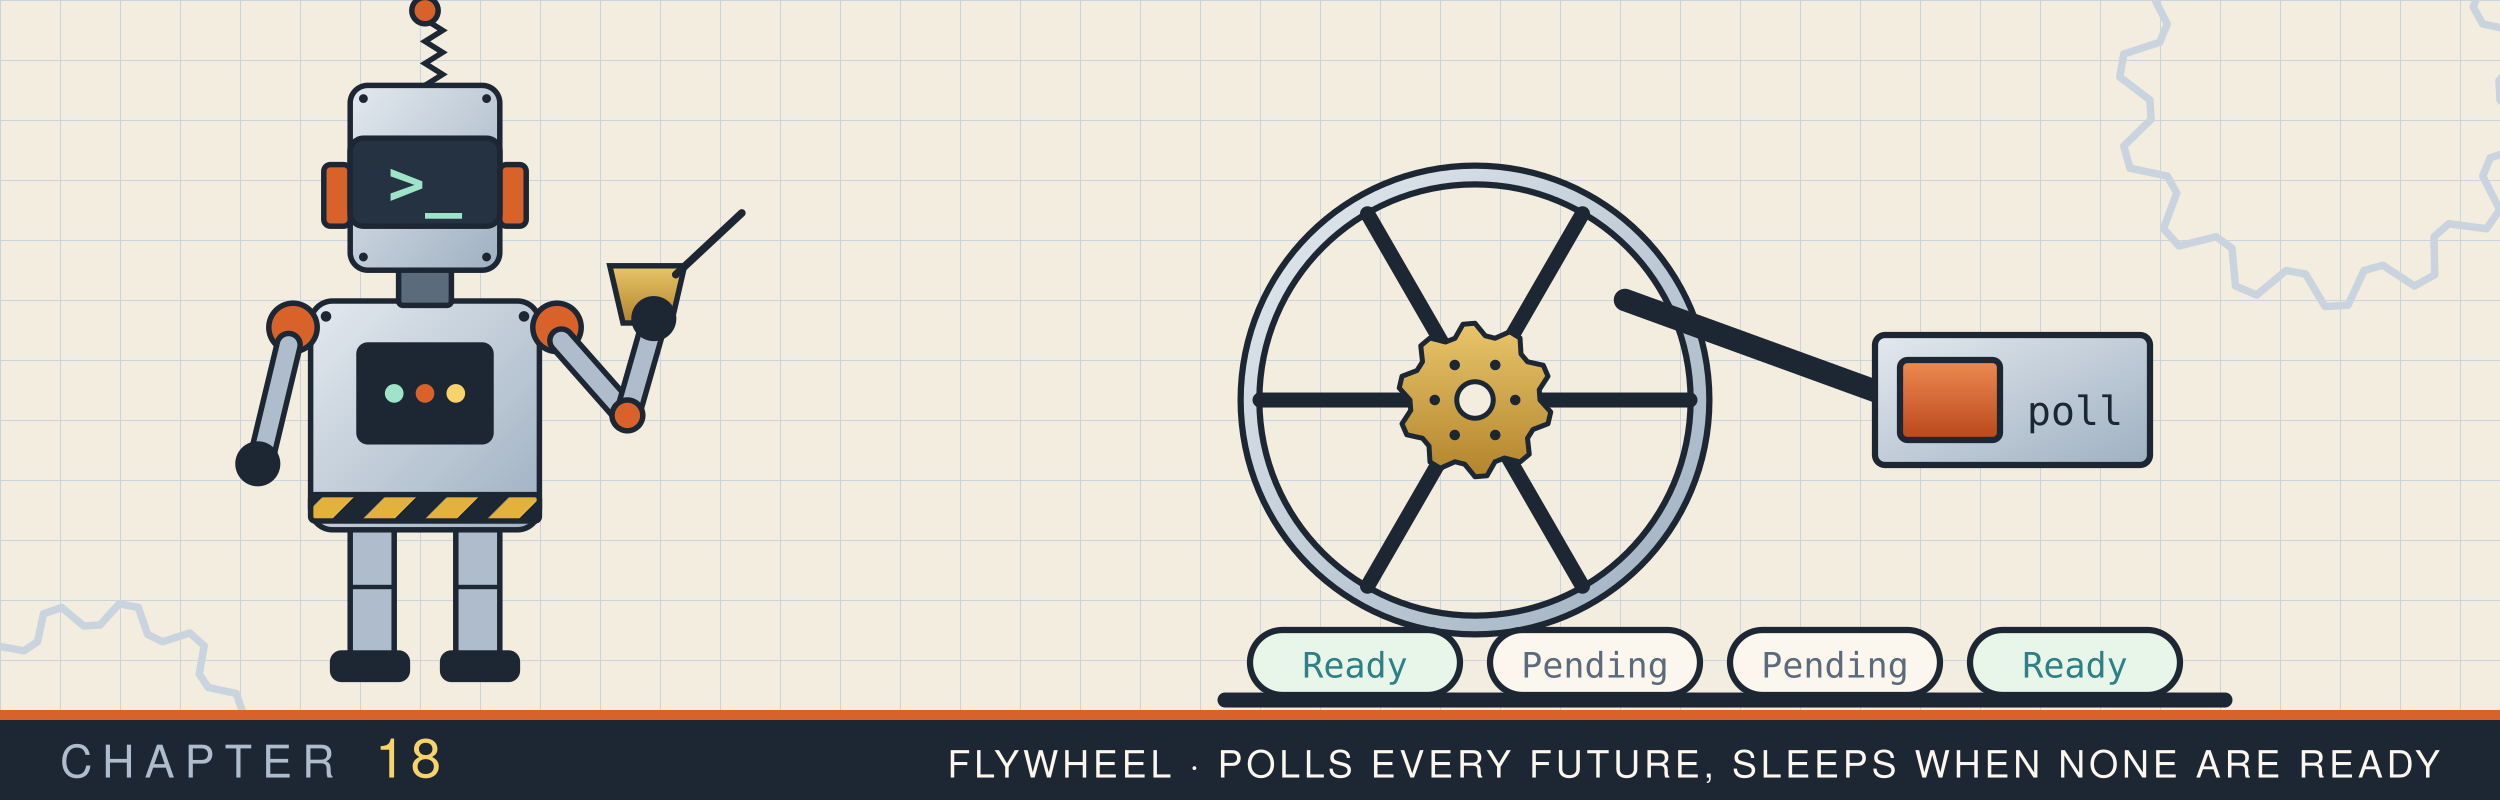
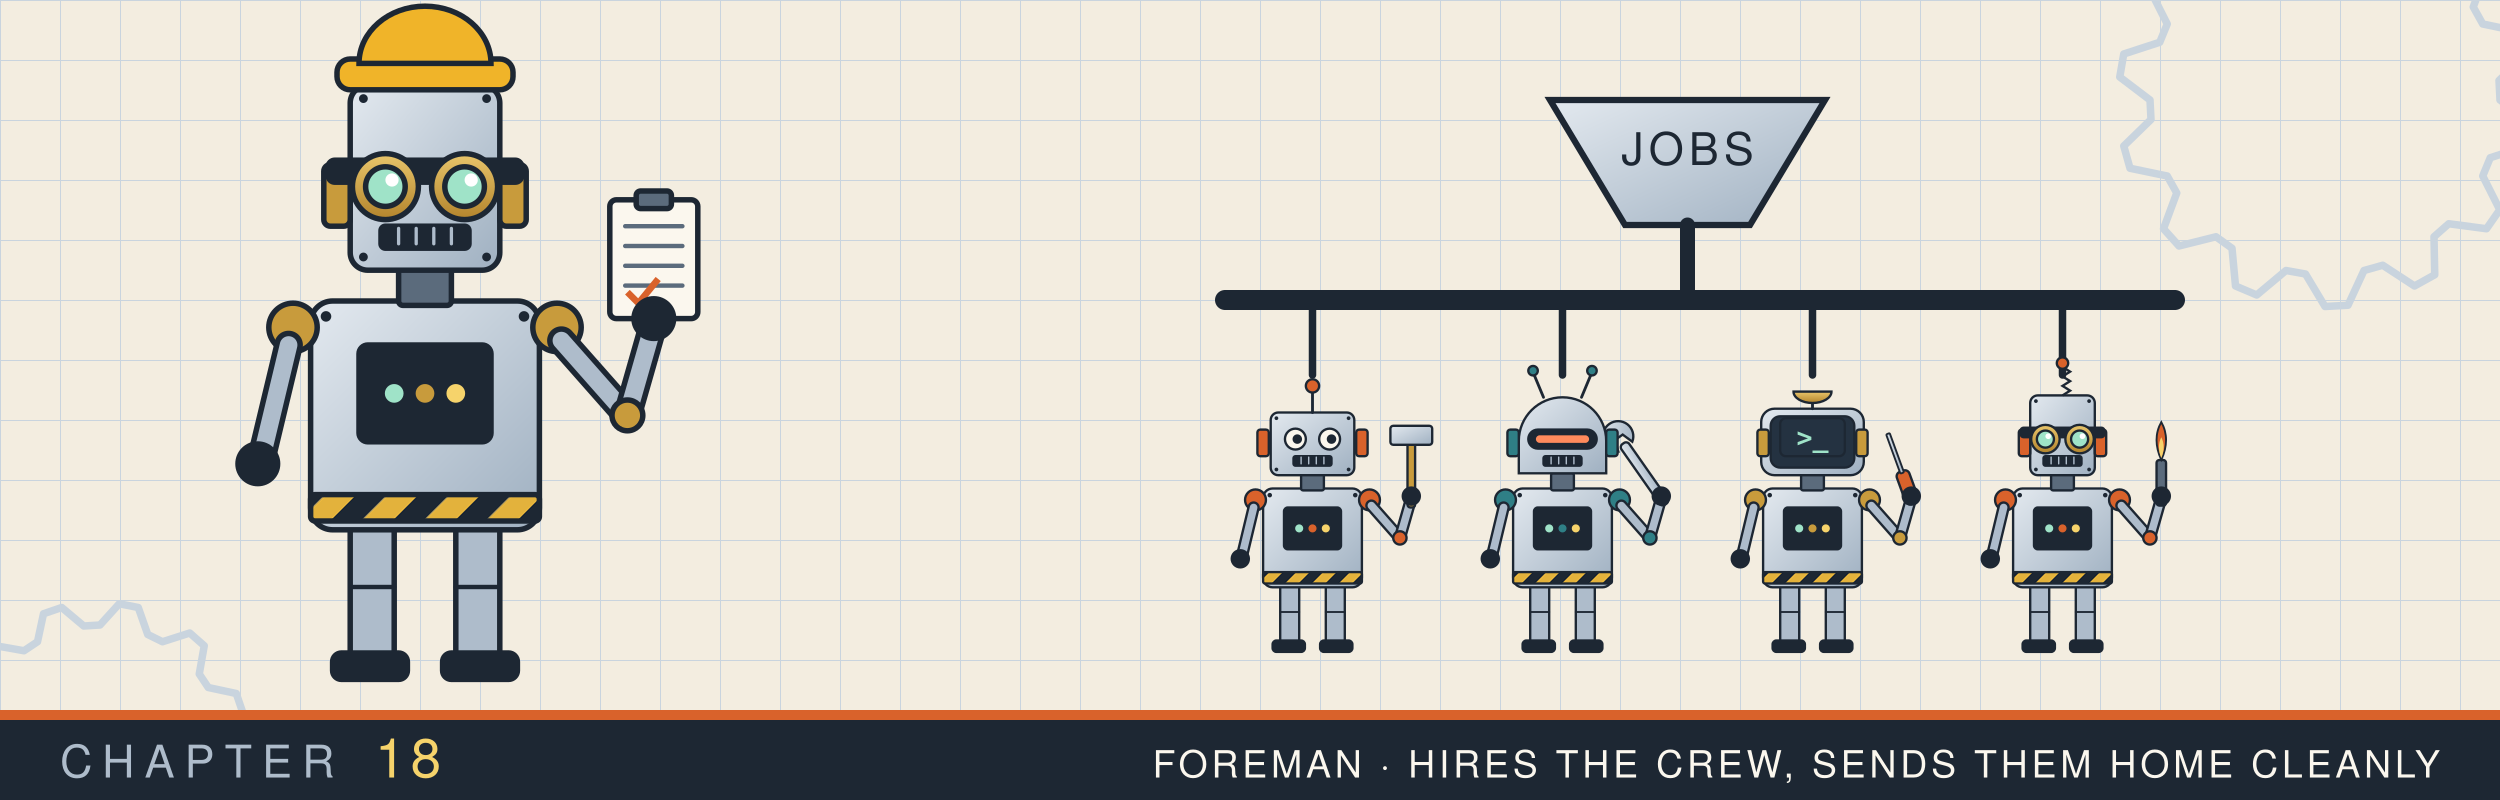
<svg xmlns="http://www.w3.org/2000/svg" viewBox="0 0 1000 320" width="1000" height="320">
  <defs>
    <pattern id="grid" width="24" height="24" patternUnits="userSpaceOnUse">
      <path d="M 24 0 L 0 0 0 24" fill="none" stroke="#c9d4de" stroke-width="0.8" />
    </pattern>
    <pattern id="hatch" width="6" height="6" patternUnits="userSpaceOnUse" patternTransform="rotate(45)">
      <line x1="0" y1="0" x2="0" y2="6" stroke="#1d2733" stroke-width="1.1" opacity="0.55" />
    </pattern>
    <pattern id="hatch-fine" width="4" height="4" patternUnits="userSpaceOnUse" patternTransform="rotate(-35)">
      <line x1="0" y1="0" x2="0" y2="4" stroke="#1d2733" stroke-width="0.7" opacity="0.4" />
    </pattern>
    <pattern id="stripes" width="20" height="20" patternUnits="userSpaceOnUse" patternTransform="rotate(45)">
      <rect width="10" height="20" fill="#1d2733" />
      <rect x="10" width="10" height="20" fill="#e3b23c" />
    </pattern>
    <linearGradient id="steel" x1="0" x2="1" y1="0" y2="1">
      <stop offset="0" stop-color="#e3e9ef" />
      <stop offset="1" stop-color="#9fb0c1" />
    </linearGradient>
    <linearGradient id="brass" x1="0" x2="0" y1="0" y2="1">
      <stop offset="0" stop-color="#e8c56b" />
      <stop offset="1" stop-color="#b3842c" />
    </linearGradient>
    <linearGradient id="copper" x1="0" x2="0" y1="0" y2="1">
      <stop offset="0" stop-color="#ee8a52" />
      <stop offset="1" stop-color="#b9471b" />
    </linearGradient>
  </defs>
  <rect x="0.0" y="0.0" width="1000.0" height="320.0" rx="0" fill="#f3ede0" stroke="none" stroke-width="0" />
  <rect x="0.0" y="0.0" width="1000.0" height="320.0" rx="0" fill="url(#grid)" stroke="none" stroke-width="0" />
  <polygon points="1000.0,40.0 1012.1,49.2 1010.5,58.4 996.1,63.1 993.1,70.4 999.9,83.9 994.6,91.5 979.5,89.5 973.6,94.7 973.9,109.9 965.8,114.4 953.1,106.1 945.6,108.2 939.2,122.1 930.0,122.6 922.2,109.6 914.4,108.2 902.7,118.0 894.2,114.4 892.8,99.3 886.4,94.7 871.6,98.4 865.4,91.5 870.7,77.2 866.9,70.4 852.0,67.3 849.5,58.4 860.4,47.8 860.0,40.0 847.9,30.8 849.5,21.6 863.9,16.9 866.9,9.6 860.1,-3.9 865.4,-11.5 880.5,-9.5 886.4,-14.7 886.1,-29.9 894.2,-34.4 906.9,-26.1 914.4,-28.2 920.8,-42.1 930.0,-42.6 937.8,-29.6 945.6,-28.2 957.3,-38.0 965.8,-34.4 967.2,-19.3 973.6,-14.7 988.4,-18.4 994.6,-11.5 989.3,2.8 993.1,9.6 1008.0,12.7 1010.5,21.6 999.6,32.2" fill="none" stroke="#c9d4de" stroke-width="3" stroke-linejoin="round" />
  <polygon points="90.0,300.0 98.5,307.7 97.0,315.3 86.2,319.1 83.3,325.0 86.8,335.9 81.7,341.7 70.4,339.7 65.0,343.3 62.6,354.5 55.3,357.0 46.5,349.6 40.0,350.0 32.3,358.5 24.7,357.0 20.9,346.2 15.0,343.3 4.1,346.8 -1.7,341.7 0.3,330.4 -3.3,325.0 -14.5,322.6 -17.0,315.3 -9.6,306.5 -10.0,300.0 -18.5,292.3 -17.0,284.7 -6.2,280.9 -3.3,275.0 -6.8,264.1 -1.7,258.3 9.6,260.3 15.0,256.7 17.4,245.5 24.7,243.0 33.5,250.4 40.0,250.0 47.7,241.5 55.3,243.0 59.1,253.8 65.0,256.7 75.9,253.2 81.7,258.3 79.7,269.6 83.3,275.0 94.5,277.4 97.0,284.7 89.6,293.5" fill="none" stroke="#c9d4de" stroke-width="3" stroke-linejoin="round" />
  <rect x="0.0" y="288.0" width="1000.0" height="32.0" rx="0" fill="#1d2733" stroke="none" stroke-width="0" />
  <rect x="0.0" y="284.0" width="1000.0" height="4.0" rx="0" fill="#d9622b" stroke="none" stroke-width="0" />
  <text x="24.0" y="311.0" font-family="DIN Condensed, Avenir Next Condensed, Helvetica Neue, sans-serif" font-size="18" fill="#aebccb" text-anchor="start" font-weight="normal" letter-spacing="4">CHAPTER</text>
-   <text x="976.0" y="311.0" font-family="DIN Condensed, Avenir Next Condensed, Helvetica Neue, sans-serif" font-size="15" fill="#fbf7ee" text-anchor="end" font-weight="normal" letter-spacing="1.5">FLYWHEEL · POLLS EVERY FUTURE, SLEEPS WHEN NONE ARE READY</text>
+   <text x="976.0" y="311.0" font-family="DIN Condensed, Avenir Next Condensed, Helvetica Neue, sans-serif" font-size="15" fill="#fbf7ee" text-anchor="end" font-weight="normal" letter-spacing="1.5">FOREMAN · HIRES THE CREW, SENDS THEM HOME CLEANLY</text>
  <text x="150.0" y="311.0" font-family="DIN Condensed, Avenir Next Condensed, Helvetica Neue, sans-serif" font-size="22" fill="#f6d36b" text-anchor="start" font-weight="normal" letter-spacing="2">18</text>
  <g transform="translate(170.0 270.0) scale(0.88)">
    <rect x="-34.0" y="-70.0" width="20.0" height="64.0" rx="3" fill="#aebccb" stroke="#1d2733" stroke-width="2.5" />
    <rect x="14.0" y="-70.0" width="20.0" height="64.0" rx="3" fill="#aebccb" stroke="#1d2733" stroke-width="2.5" />
    <rect x="-42.0" y="-10.0" width="34.0" height="12.0" rx="4" fill="#1d2733" stroke="#1d2733" stroke-width="2.5" />
    <rect x="8.0" y="-10.0" width="34.0" height="12.0" rx="4" fill="#1d2733" stroke="#1d2733" stroke-width="2.5" />
    <line x1="-34.0" y1="-40.0" x2="-14.0" y2="-40.0" stroke="#1d2733" stroke-width="2" stroke-linecap="round" />
    <line x1="14.0" y1="-40.0" x2="34.0" y2="-40.0" stroke="#1d2733" stroke-width="2" stroke-linecap="round" />
    <rect x="-52.0" y="-170.0" width="104.0" height="104.0" rx="10" fill="url(#steel)" stroke="#1d2733" stroke-width="2.5" />
    <circle cx="-45.0" cy="-163.0" r="2.4" fill="#1d2733" />
    <circle cx="45.0" cy="-163.0" r="2.4" fill="#1d2733" />
    <circle cx="-45.0" cy="-73.0" r="2.4" fill="#1d2733" />
    <circle cx="45.0" cy="-73.0" r="2.4" fill="#1d2733" />
    <rect x="-30.0" y="-150.0" width="60.0" height="44.0" rx="4" fill="#1d2733" stroke="#1d2733" stroke-width="2.5" />
    <rect x="-52.0" y="-82.0" width="104.0" height="12.0" rx="2" fill="url(#stripes)" stroke="#1d2733" stroke-width="2.5" />
    <circle cx="-14.0" cy="-128.0" r="5.0" fill="#9fe3c8" stroke="#1d2733" stroke-width="1.5" />
+     <circle cx="0.0" cy="-128.0" r="5.0" fill="#c89b3c" stroke="#1d2733" stroke-width="1.5" />
+     <circle cx="14.0" cy="-128.0" r="5.0" fill="#f6d36b" stroke="#1d2733" stroke-width="1.5" />
+     <circle cx="-60.0" cy="-158.0" r="11.0" fill="#c89b3c" stroke="#1d2733" stroke-width="2.5" />
+     <line x1="-62.0" y1="-150.0" x2="-74.0" y2="-100.0" stroke="#1d2733" stroke-width="13" stroke-linecap="round" />
+     <line x1="-62.0" y1="-150.0" x2="-74.0" y2="-100.0" stroke="#aebccb" stroke-width="8" stroke-linecap="round" />
+     <circle cx="-76.0" cy="-96.0" r="9.0" fill="#1d2733" stroke="#1d2733" stroke-width="2.5" />
+     <circle cx="60.0" cy="-158.0" r="11.0" fill="#c89b3c" stroke="#1d2733" stroke-width="2.5" />
+     <line x1="62.0" y1="-152.0" x2="92.0" y2="-118.0" stroke="#1d2733" stroke-width="13" stroke-linecap="round" />
+     <line x1="62.0" y1="-152.0" x2="92.0" y2="-118.0" stroke="#aebccb" stroke-width="8" stroke-linecap="round" />
+     <line x1="92.0" y1="-118.0" x2="104.0" y2="-160.0" stroke="#1d2733" stroke-width="13" stroke-linecap="round" />
+     <line x1="92.0" y1="-118.0" x2="104.0" y2="-160.0" stroke="#aebccb" stroke-width="8" stroke-linecap="round" />
+     <circle cx="92.0" cy="-118.0" r="7.0" fill="#c89b3c" stroke="#1d2733" stroke-width="2.5" />
+     <rect x="84.0" y="-216.0" width="40.0" height="54.0" rx="3" fill="#fbf7ee" stroke="#1d2733" stroke-width="2.5" />
+     <rect x="96.0" y="-220.0" width="16.0" height="8.0" rx="2" fill="#5b6b7c" stroke="#1d2733" stroke-width="2.5" />
+     <line x1="91.0" y1="-204.0" x2="117.0" y2="-204.0" stroke="#5b6b7c" stroke-width="2" stroke-linecap="round" />
+     <line x1="91.0" y1="-195.0" x2="117.0" y2="-195.0" stroke="#5b6b7c" stroke-width="2" stroke-linecap="round" />
+     <line x1="91.0" y1="-186.0" x2="117.0" y2="-186.0" stroke="#5b6b7c" stroke-width="2" stroke-linecap="round" />
+     <line x1="91.0" y1="-177.0" x2="117.0" y2="-177.0" stroke="#5b6b7c" stroke-width="2" stroke-linecap="round" />
+     <path d="M 92.0 -174.0 l 5 5 l 9 -11" fill="none" stroke="#d9622b" stroke-width="3" />
+     <circle cx="104.0" cy="-162.0" r="9.0" fill="#1d2733" stroke="#1d2733" stroke-width="2.5" />
+     <rect x="-12.0" y="-186.0" width="24.0" height="18.0" rx="2" fill="#5b6b7c" stroke="#1d2733" stroke-width="2.5" />
+     <rect x="-34.0" y="-268.0" width="68.0" height="84.0" rx="8" fill="url(#steel)" stroke="#1d2733" stroke-width="2.5" />
+     <circle cx="-28.0" cy="-262.0" r="2" fill="#1d2733" />
+     <circle cx="28.0" cy="-262.0" r="2" fill="#1d2733" />
+     <circle cx="-28.0" cy="-190.0" r="2" fill="#1d2733" />
+     <circle cx="28.0" cy="-190.0" r="2" fill="#1d2733" />
+     <rect x="-46.0" y="-232.0" width="12.0" height="28.0" rx="3" fill="#c89b3c" stroke="#1d2733" stroke-width="2.5" />
+     <rect x="34.0" y="-232.0" width="12.0" height="28.0" rx="3" fill="#c89b3c" stroke="#1d2733" stroke-width="2.5" />
+     <rect x="-44.0" y="-234.0" width="88.0" height="10.0" rx="3" fill="#1d2733" stroke="#1d2733" stroke-width="2.5" />
+     <circle cx="-18.0" cy="-222.0" r="15.0" fill="url(#brass)" stroke="#1d2733" stroke-width="2.5" />
+     <circle cx="18.0" cy="-222.0" r="15.0" fill="url(#brass)" stroke="#1d2733" stroke-width="2.5" />
+     <circle cx="-18.0" cy="-222.0" r="9.0" fill="#9fe3c8" stroke="#1d2733" stroke-width="2.5" />
+     <circle cx="18.0" cy="-222.0" r="9.0" fill="#9fe3c8" stroke="#1d2733" stroke-width="2.5" />
+     <circle cx="-15.0" cy="-225.0" r="3.0" fill="#ffffff" stroke="none" stroke-width="0" />
+     <circle cx="21.0" cy="-225.0" r="3.0" fill="#ffffff" stroke="none" stroke-width="0" />
+     <rect x="-20.0" y="-204.0" width="40.0" height="10.0" rx="2" fill="#1d2733" stroke="#1d2733" stroke-width="2.5" />
+     <line x1="-12.0" y1="-203.0" x2="-12.0" y2="-196.0" stroke="#aebccb" stroke-width="1.5" stroke-linecap="round" />
+     <line x1="-4.0" y1="-203.0" x2="-4.0" y2="-196.0" stroke="#aebccb" stroke-width="1.5" stroke-linecap="round" />
+     <line x1="4.0" y1="-203.0" x2="4.0" y2="-196.0" stroke="#aebccb" stroke-width="1.5" stroke-linecap="round" />
+     <line x1="12.0" y1="-203.0" x2="12.0" y2="-196.0" stroke="#aebccb" stroke-width="1.5" stroke-linecap="round" />
+     <rect x="-40.0" y="-280.0" width="80.0" height="14.0" rx="6" fill="#f0b429" stroke="#1d2733" stroke-width="2.5" />
+     <path d="M -30 -278.0 a 30 26 0 0 1 60 0 z" fill="#f0b429" stroke="#1d2733" stroke-width="2.5" />
+   </g>
+   <path d="M 620.0 40.0 h 110 l -30 50 h -50 z" fill="url(#steel)" stroke="#1d2733" stroke-width="2.5" />
+   <text x="675.0" y="66.0" font-family="DIN Condensed, Avenir Next Condensed, Helvetica Neue, sans-serif" font-size="18" fill="#1d2733" text-anchor="middle" font-weight="normal" letter-spacing="2">JOBS</text>
+   <line x1="675.0" y1="90.0" x2="675.0" y2="116.0" stroke="#1d2733" stroke-width="6" stroke-linecap="round" />
+   <line x1="490.0" y1="120.0" x2="870.0" y2="120.0" stroke="#1d2733" stroke-width="8" stroke-linecap="round" />
+   <line x1="525.0" y1="120.0" x2="525.0" y2="150.0" stroke="#1d2733" stroke-width="3" stroke-linecap="round" />
+   <g transform="translate(525.0 260.0) scale(0.38)">
+     <rect x="-34.0" y="-70.0" width="20.0" height="64.0" rx="3" fill="#aebccb" stroke="#1d2733" stroke-width="2.5" />
+     <rect x="14.0" y="-70.0" width="20.0" height="64.0" rx="3" fill="#aebccb" stroke="#1d2733" stroke-width="2.5" />
+     <rect x="-42.0" y="-10.0" width="34.0" height="12.0" rx="4" fill="#1d2733" stroke="#1d2733" stroke-width="2.5" />
+     <rect x="8.0" y="-10.0" width="34.0" height="12.0" rx="4" fill="#1d2733" stroke="#1d2733" stroke-width="2.5" />
+     <line x1="-34.0" y1="-40.0" x2="-14.0" y2="-40.0" stroke="#1d2733" stroke-width="2" stroke-linecap="round" />
+     <line x1="14.0" y1="-40.0" x2="34.0" y2="-40.0" stroke="#1d2733" stroke-width="2" stroke-linecap="round" />
+     <rect x="-52.0" y="-170.0" width="104.0" height="104.0" rx="10" fill="url(#steel)" stroke="#1d2733" stroke-width="2.5" />
+     <circle cx="-45.0" cy="-163.0" r="2.4" fill="#1d2733" />
+     <circle cx="45.0" cy="-163.0" r="2.4" fill="#1d2733" />
+     <circle cx="-45.0" cy="-73.0" r="2.4" fill="#1d2733" />
+     <circle cx="45.0" cy="-73.0" r="2.4" fill="#1d2733" />
+     <rect x="-30.0" y="-150.0" width="60.0" height="44.0" rx="4" fill="#1d2733" stroke="#1d2733" stroke-width="2.5" />
+     <rect x="-52.0" y="-82.0" width="104.0" height="12.0" rx="2" fill="url(#stripes)" stroke="#1d2733" stroke-width="2.5" />
+     <circle cx="-14.0" cy="-128.0" r="5.0" fill="#9fe3c8" stroke="#1d2733" stroke-width="1.5" />
    <circle cx="0.0" cy="-128.0" r="5.0" fill="#d9622b" stroke="#1d2733" stroke-width="1.5" />
    <circle cx="14.0" cy="-128.0" r="5.0" fill="#f6d36b" stroke="#1d2733" stroke-width="1.5" />
    <circle cx="-60.0" cy="-158.0" r="11.0" fill="#d9622b" stroke="#1d2733" stroke-width="2.5" />
    <line x1="-62.0" y1="-150.0" x2="-74.0" y2="-100.0" stroke="#1d2733" stroke-width="13" stroke-linecap="round" />
    <line x1="-62.0" y1="-150.0" x2="-74.0" y2="-100.0" stroke="#aebccb" stroke-width="8" stroke-linecap="round" />
    <circle cx="-76.0" cy="-96.0" r="9.0" fill="#1d2733" stroke="#1d2733" stroke-width="2.5" />
    <circle cx="60.0" cy="-158.0" r="11.0" fill="#d9622b" stroke="#1d2733" stroke-width="2.5" />
    <line x1="62.0" y1="-152.0" x2="92.0" y2="-118.0" stroke="#1d2733" stroke-width="13" stroke-linecap="round" />
    <line x1="62.0" y1="-152.0" x2="92.0" y2="-118.0" stroke="#aebccb" stroke-width="8" stroke-linecap="round" />
    <line x1="92.0" y1="-118.0" x2="104.0" y2="-160.0" stroke="#1d2733" stroke-width="13" stroke-linecap="round" />
    <line x1="92.0" y1="-118.0" x2="104.0" y2="-160.0" stroke="#aebccb" stroke-width="8" stroke-linecap="round" />
    <circle cx="92.0" cy="-118.0" r="7.0" fill="#d9622b" stroke="#1d2733" stroke-width="2.5" />
-     <path d="M 90.0 -160.0 l 22 0 l 6 -26 l -34 0 z" fill="url(#brass)" stroke="#1d2733" stroke-width="2.5" />
-     <line x1="114.0" y1="-182.0" x2="144.0" y2="-210.0" stroke="#1d2733" stroke-width="3.5" stroke-linecap="round" />
+     <rect x="100.0" y="-220.0" width="8.0" height="70.0" rx="3" fill="#c89b3c" stroke="#1d2733" stroke-width="2.5" />
+     <rect x="82.0" y="-236.0" width="44.0" height="20.0" rx="3" fill="url(#steel)" stroke="#1d2733" stroke-width="2.5" />
+     <circle cx="104.0" cy="-162.0" r="9.0" fill="#1d2733" stroke="#1d2733" stroke-width="2.5" />
+     <rect x="-12.0" y="-186.0" width="24.0" height="18.0" rx="2" fill="#5b6b7c" stroke="#1d2733" stroke-width="2.5" />
+     <rect x="-44.0" y="-250.0" width="88.0" height="66.0" rx="8" fill="url(#steel)" stroke="#1d2733" stroke-width="2.5" />
+     <circle cx="-38.0" cy="-244.0" r="2" fill="#1d2733" />
+     <circle cx="38.0" cy="-244.0" r="2" fill="#1d2733" />
+     <circle cx="-38.0" cy="-190.0" r="2" fill="#1d2733" />
+     <circle cx="38.0" cy="-190.0" r="2" fill="#1d2733" />
+     <rect x="-58.0" y="-232.0" width="12.0" height="28.0" rx="3" fill="#d9622b" stroke="#1d2733" stroke-width="2.5" />
+     <rect x="46.0" y="-232.0" width="12.0" height="28.0" rx="3" fill="#d9622b" stroke="#1d2733" stroke-width="2.5" />
+     <circle cx="-18.0" cy="-222.0" r="11.0" fill="#fbf7ee" stroke="#1d2733" stroke-width="2.5" />
+     <circle cx="18.0" cy="-222.0" r="11.0" fill="#fbf7ee" stroke="#1d2733" stroke-width="2.5" />
+     <circle cx="-16.0" cy="-222.0" r="5.0" fill="#1d2733" stroke="none" stroke-width="0" />
+     <circle cx="20.0" cy="-222.0" r="5.0" fill="#1d2733" stroke="none" stroke-width="0" />
+     <rect x="-20.0" y="-204.0" width="40.0" height="10.0" rx="2" fill="#1d2733" stroke="#1d2733" stroke-width="2.5" />
+     <line x1="-12.0" y1="-203.0" x2="-12.0" y2="-196.0" stroke="#aebccb" stroke-width="1.5" stroke-linecap="round" />
+     <line x1="-4.0" y1="-203.0" x2="-4.0" y2="-196.0" stroke="#aebccb" stroke-width="1.5" stroke-linecap="round" />
+     <line x1="4.0" y1="-203.0" x2="4.0" y2="-196.0" stroke="#aebccb" stroke-width="1.5" stroke-linecap="round" />
+     <line x1="12.0" y1="-203.0" x2="12.0" y2="-196.0" stroke="#aebccb" stroke-width="1.5" stroke-linecap="round" />
+     <line x1="0.0" y1="-250.0" x2="0.0" y2="-274.0" stroke="#1d2733" stroke-width="3" stroke-linecap="round" />
+     <circle cx="0.0" cy="-278.0" r="7.0" fill="#d9622b" stroke="#1d2733" stroke-width="2.5" />
+   </g>
+   <line x1="625.0" y1="120.0" x2="625.0" y2="150.0" stroke="#1d2733" stroke-width="3" stroke-linecap="round" />
+   <g transform="translate(625.0 260.0) scale(0.38)">
+     <rect x="-34.0" y="-70.0" width="20.0" height="64.0" rx="3" fill="#aebccb" stroke="#1d2733" stroke-width="2.5" />
+     <rect x="14.0" y="-70.0" width="20.0" height="64.0" rx="3" fill="#aebccb" stroke="#1d2733" stroke-width="2.5" />
+     <rect x="-42.0" y="-10.0" width="34.0" height="12.0" rx="4" fill="#1d2733" stroke="#1d2733" stroke-width="2.5" />
+     <rect x="8.0" y="-10.0" width="34.0" height="12.0" rx="4" fill="#1d2733" stroke="#1d2733" stroke-width="2.5" />
+     <line x1="-34.0" y1="-40.0" x2="-14.0" y2="-40.0" stroke="#1d2733" stroke-width="2" stroke-linecap="round" />
+     <line x1="14.0" y1="-40.0" x2="34.0" y2="-40.0" stroke="#1d2733" stroke-width="2" stroke-linecap="round" />
+     <rect x="-52.0" y="-170.0" width="104.0" height="104.0" rx="10" fill="url(#steel)" stroke="#1d2733" stroke-width="2.5" />
+     <circle cx="-45.0" cy="-163.0" r="2.4" fill="#1d2733" />
+     <circle cx="45.0" cy="-163.0" r="2.4" fill="#1d2733" />
+     <circle cx="-45.0" cy="-73.0" r="2.4" fill="#1d2733" />
+     <circle cx="45.0" cy="-73.0" r="2.4" fill="#1d2733" />
+     <rect x="-30.0" y="-150.0" width="60.0" height="44.0" rx="4" fill="#1d2733" stroke="#1d2733" stroke-width="2.5" />
+     <rect x="-52.0" y="-82.0" width="104.0" height="12.0" rx="2" fill="url(#stripes)" stroke="#1d2733" stroke-width="2.5" />
+     <circle cx="-14.0" cy="-128.0" r="5.0" fill="#9fe3c8" stroke="#1d2733" stroke-width="1.5" />
+     <circle cx="0.0" cy="-128.0" r="5.0" fill="#2f7f86" stroke="#1d2733" stroke-width="1.5" />
+     <circle cx="14.0" cy="-128.0" r="5.0" fill="#f6d36b" stroke="#1d2733" stroke-width="1.5" />
+     <circle cx="-60.0" cy="-158.0" r="11.0" fill="#2f7f86" stroke="#1d2733" stroke-width="2.5" />
+     <line x1="-62.0" y1="-150.0" x2="-74.0" y2="-100.0" stroke="#1d2733" stroke-width="13" stroke-linecap="round" />
+     <line x1="-62.0" y1="-150.0" x2="-74.0" y2="-100.0" stroke="#aebccb" stroke-width="8" stroke-linecap="round" />
+     <circle cx="-76.0" cy="-96.0" r="9.0" fill="#1d2733" stroke="#1d2733" stroke-width="2.5" />
+     <circle cx="60.0" cy="-158.0" r="11.0" fill="#2f7f86" stroke="#1d2733" stroke-width="2.5" />
+     <line x1="62.0" y1="-152.0" x2="92.0" y2="-118.0" stroke="#1d2733" stroke-width="13" stroke-linecap="round" />
+     <line x1="62.0" y1="-152.0" x2="92.0" y2="-118.0" stroke="#aebccb" stroke-width="8" stroke-linecap="round" />
+     <line x1="92.0" y1="-118.0" x2="104.0" y2="-160.0" stroke="#1d2733" stroke-width="13" stroke-linecap="round" />
+     <line x1="92.0" y1="-118.0" x2="104.0" y2="-160.0" stroke="#aebccb" stroke-width="8" stroke-linecap="round" />
+     <circle cx="92.0" cy="-118.0" r="7.0" fill="#2f7f86" stroke="#1d2733" stroke-width="2.5" />
+     <g transform="rotate(-35 104.0 -160.0)">
+       <rect x="99.0" y="-230.0" width="10.0" height="78.0" rx="4" fill="url(#steel)" stroke="#1d2733" stroke-width="2.5" />
+       <path d="M 95.0 -226.0 a 16 16 0 1 1 18 0 l -4 -12 h -10 z" fill="url(#steel)" stroke="#1d2733" stroke-width="2.5" />
+     </g>
+     <circle cx="104.0" cy="-162.0" r="9.0" fill="#1d2733" stroke="#1d2733" stroke-width="2.5" />
+     <rect x="-12.0" y="-186.0" width="24.0" height="18.0" rx="2" fill="#5b6b7c" stroke="#1d2733" stroke-width="2.5" />
+     <path d="M -46 -186 v -34 a 46 46 0 0 1 92 0 v 34 z" fill="url(#steel)" stroke="#1d2733" stroke-width="2.5" />
+     <rect x="-58.0" y="-232.0" width="12.0" height="28.0" rx="3" fill="#2f7f86" stroke="#1d2733" stroke-width="2.5" />
+     <rect x="46.0" y="-232.0" width="12.0" height="28.0" rx="3" fill="#2f7f86" stroke="#1d2733" stroke-width="2.5" />
+     <rect x="-36.0" y="-232.0" width="72.0" height="20.0" rx="10" fill="#1d2733" stroke="#1d2733" stroke-width="2.5" />
+     <rect x="-28.0" y="-226.0" width="56.0" height="8.0" rx="4" fill="#ff8a5c" stroke="none" stroke-width="0" />
+     <rect x="-20.0" y="-204.0" width="40.0" height="10.0" rx="2" fill="#1d2733" stroke="#1d2733" stroke-width="2.5" />
+     <line x1="-12.0" y1="-203.0" x2="-12.0" y2="-196.0" stroke="#aebccb" stroke-width="1.5" stroke-linecap="round" />
+     <line x1="-4.0" y1="-203.0" x2="-4.0" y2="-196.0" stroke="#aebccb" stroke-width="1.5" stroke-linecap="round" />
+     <line x1="4.0" y1="-203.0" x2="4.0" y2="-196.0" stroke="#aebccb" stroke-width="1.5" stroke-linecap="round" />
+     <line x1="12.0" y1="-203.0" x2="12.0" y2="-196.0" stroke="#aebccb" stroke-width="1.5" stroke-linecap="round" />
+     <line x1="-20.0" y1="-266.0" x2="-30.0" y2="-290.0" stroke="#1d2733" stroke-width="3" stroke-linecap="round" />
+     <circle cx="-31.0" cy="-294.0" r="5.0" fill="#2f7f86" stroke="#1d2733" stroke-width="2.5" />
+     <line x1="20.0" y1="-266.0" x2="30.0" y2="-290.0" stroke="#1d2733" stroke-width="3" stroke-linecap="round" />
+     <circle cx="31.0" cy="-294.0" r="5.0" fill="#2f7f86" stroke="#1d2733" stroke-width="2.5" />
+   </g>
+   <line x1="725.0" y1="120.0" x2="725.0" y2="150.0" stroke="#1d2733" stroke-width="3" stroke-linecap="round" />
+   <g transform="translate(725.0 260.0) scale(0.38)">
+     <rect x="-34.0" y="-70.0" width="20.0" height="64.0" rx="3" fill="#aebccb" stroke="#1d2733" stroke-width="2.5" />
+     <rect x="14.0" y="-70.0" width="20.0" height="64.0" rx="3" fill="#aebccb" stroke="#1d2733" stroke-width="2.5" />
+     <rect x="-42.0" y="-10.0" width="34.0" height="12.0" rx="4" fill="#1d2733" stroke="#1d2733" stroke-width="2.5" />
+     <rect x="8.0" y="-10.0" width="34.0" height="12.0" rx="4" fill="#1d2733" stroke="#1d2733" stroke-width="2.5" />
+     <line x1="-34.0" y1="-40.0" x2="-14.0" y2="-40.0" stroke="#1d2733" stroke-width="2" stroke-linecap="round" />
+     <line x1="14.0" y1="-40.0" x2="34.0" y2="-40.0" stroke="#1d2733" stroke-width="2" stroke-linecap="round" />
+     <rect x="-52.0" y="-170.0" width="104.0" height="104.0" rx="10" fill="url(#steel)" stroke="#1d2733" stroke-width="2.5" />
+     <circle cx="-45.0" cy="-163.0" r="2.4" fill="#1d2733" />
+     <circle cx="45.0" cy="-163.0" r="2.4" fill="#1d2733" />
+     <circle cx="-45.0" cy="-73.0" r="2.4" fill="#1d2733" />
+     <circle cx="45.0" cy="-73.0" r="2.4" fill="#1d2733" />
+     <rect x="-30.0" y="-150.0" width="60.0" height="44.0" rx="4" fill="#1d2733" stroke="#1d2733" stroke-width="2.5" />
+     <rect x="-52.0" y="-82.0" width="104.0" height="12.0" rx="2" fill="url(#stripes)" stroke="#1d2733" stroke-width="2.5" />
+     <circle cx="-14.0" cy="-128.0" r="5.0" fill="#9fe3c8" stroke="#1d2733" stroke-width="1.5" />
+     <circle cx="0.0" cy="-128.0" r="5.0" fill="#c89b3c" stroke="#1d2733" stroke-width="1.5" />
+     <circle cx="14.0" cy="-128.0" r="5.0" fill="#f6d36b" stroke="#1d2733" stroke-width="1.5" />
+     <circle cx="-60.0" cy="-158.0" r="11.0" fill="#c89b3c" stroke="#1d2733" stroke-width="2.5" />
+     <line x1="-62.0" y1="-150.0" x2="-74.0" y2="-100.0" stroke="#1d2733" stroke-width="13" stroke-linecap="round" />
+     <line x1="-62.0" y1="-150.0" x2="-74.0" y2="-100.0" stroke="#aebccb" stroke-width="8" stroke-linecap="round" />
+     <circle cx="-76.0" cy="-96.0" r="9.0" fill="#1d2733" stroke="#1d2733" stroke-width="2.5" />
+     <circle cx="60.0" cy="-158.0" r="11.0" fill="#c89b3c" stroke="#1d2733" stroke-width="2.5" />
+     <line x1="62.0" y1="-152.0" x2="92.0" y2="-118.0" stroke="#1d2733" stroke-width="13" stroke-linecap="round" />
+     <line x1="62.0" y1="-152.0" x2="92.0" y2="-118.0" stroke="#aebccb" stroke-width="8" stroke-linecap="round" />
+     <line x1="92.0" y1="-118.0" x2="104.0" y2="-160.0" stroke="#1d2733" stroke-width="13" stroke-linecap="round" />
+     <line x1="92.0" y1="-118.0" x2="104.0" y2="-160.0" stroke="#aebccb" stroke-width="8" stroke-linecap="round" />
+     <circle cx="92.0" cy="-118.0" r="7.0" fill="#c89b3c" stroke="#1d2733" stroke-width="2.5" />
+     <g transform="rotate(-20 104.0 -160.0)">
+       <rect x="97.0" y="-190.0" width="14.0" height="36.0" rx="5" fill="#d9622b" stroke="#1d2733" stroke-width="2.5" />
+       <rect x="102.0" y="-232.0" width="4.0" height="44.0" rx="1" fill="url(#steel)" stroke="#1d2733" stroke-width="2" />
+     </g>
+     <circle cx="104.0" cy="-162.0" r="9.0" fill="#1d2733" stroke="#1d2733" stroke-width="2.5" />
+     <rect x="-12.0" y="-186.0" width="24.0" height="18.0" rx="2" fill="#5b6b7c" stroke="#1d2733" stroke-width="2.5" />
+     <rect x="-54.0" y="-254.0" width="108.0" height="70.0" rx="14" fill="url(#steel)" stroke="#1d2733" stroke-width="2.5" />
+     <rect x="-44.0" y="-246.0" width="88.0" height="54.0" rx="10" fill="#243241" stroke="#1d2733" stroke-width="2.5" />
+     <rect x="-58.0" y="-232.0" width="12.0" height="28.0" rx="3" fill="#c89b3c" stroke="#1d2733" stroke-width="2.5" />
+     <rect x="46.0" y="-232.0" width="12.0" height="28.0" rx="3" fill="#c89b3c" stroke="#1d2733" stroke-width="2.5" />
+     <rect x="-34.0" y="-244.0" width="68.0" height="40.0" rx="6" fill="#243241" stroke="#1d2733" stroke-width="2.5" />
+     <text x="0.0" y="-214.0" font-family="Menlo, monospace" font-size="28" fill="#9fe3c8" text-anchor="middle" font-weight="bold" letter-spacing="0">&gt;_</text>
+     <line x1="0.0" y1="-254.0" x2="0.0" y2="-270.0" stroke="#1d2733" stroke-width="3" stroke-linecap="round" />
+     <path d="M -20 -272.0 a 20 12 0 0 0 40 0 z" fill="url(#brass)" stroke="#1d2733" stroke-width="2.5" />
+   </g>
+   <line x1="825.0" y1="120.0" x2="825.0" y2="150.0" stroke="#1d2733" stroke-width="3" stroke-linecap="round" />
+   <g transform="translate(825.0 260.0) scale(0.38)">
+     <rect x="-34.0" y="-70.0" width="20.0" height="64.0" rx="3" fill="#aebccb" stroke="#1d2733" stroke-width="2.5" />
+     <rect x="14.0" y="-70.0" width="20.0" height="64.0" rx="3" fill="#aebccb" stroke="#1d2733" stroke-width="2.5" />
+     <rect x="-42.0" y="-10.0" width="34.0" height="12.0" rx="4" fill="#1d2733" stroke="#1d2733" stroke-width="2.5" />
+     <rect x="8.0" y="-10.0" width="34.0" height="12.0" rx="4" fill="#1d2733" stroke="#1d2733" stroke-width="2.5" />
+     <line x1="-34.0" y1="-40.0" x2="-14.0" y2="-40.0" stroke="#1d2733" stroke-width="2" stroke-linecap="round" />
+     <line x1="14.0" y1="-40.0" x2="34.0" y2="-40.0" stroke="#1d2733" stroke-width="2" stroke-linecap="round" />
+     <rect x="-52.0" y="-170.0" width="104.0" height="104.0" rx="10" fill="url(#steel)" stroke="#1d2733" stroke-width="2.5" />
+     <circle cx="-45.0" cy="-163.0" r="2.4" fill="#1d2733" />
+     <circle cx="45.0" cy="-163.0" r="2.4" fill="#1d2733" />
+     <circle cx="-45.0" cy="-73.0" r="2.4" fill="#1d2733" />
+     <circle cx="45.0" cy="-73.0" r="2.4" fill="#1d2733" />
+     <rect x="-30.0" y="-150.0" width="60.0" height="44.0" rx="4" fill="#1d2733" stroke="#1d2733" stroke-width="2.5" />
+     <rect x="-52.0" y="-82.0" width="104.0" height="12.0" rx="2" fill="url(#stripes)" stroke="#1d2733" stroke-width="2.5" />
+     <circle cx="-14.0" cy="-128.0" r="5.0" fill="#9fe3c8" stroke="#1d2733" stroke-width="1.5" />
+     <circle cx="0.0" cy="-128.0" r="5.0" fill="#d9622b" stroke="#1d2733" stroke-width="1.5" />
+     <circle cx="14.0" cy="-128.0" r="5.0" fill="#f6d36b" stroke="#1d2733" stroke-width="1.5" />
+     <circle cx="-60.0" cy="-158.0" r="11.0" fill="#d9622b" stroke="#1d2733" stroke-width="2.5" />
+     <line x1="-62.0" y1="-150.0" x2="-74.0" y2="-100.0" stroke="#1d2733" stroke-width="13" stroke-linecap="round" />
+     <line x1="-62.0" y1="-150.0" x2="-74.0" y2="-100.0" stroke="#aebccb" stroke-width="8" stroke-linecap="round" />
+     <circle cx="-76.0" cy="-96.0" r="9.0" fill="#1d2733" stroke="#1d2733" stroke-width="2.5" />
+     <circle cx="60.0" cy="-158.0" r="11.0" fill="#d9622b" stroke="#1d2733" stroke-width="2.5" />
+     <line x1="62.0" y1="-152.0" x2="92.0" y2="-118.0" stroke="#1d2733" stroke-width="13" stroke-linecap="round" />
+     <line x1="62.0" y1="-152.0" x2="92.0" y2="-118.0" stroke="#aebccb" stroke-width="8" stroke-linecap="round" />
+     <line x1="92.0" y1="-118.0" x2="104.0" y2="-160.0" stroke="#1d2733" stroke-width="13" stroke-linecap="round" />
+     <line x1="92.0" y1="-118.0" x2="104.0" y2="-160.0" stroke="#aebccb" stroke-width="8" stroke-linecap="round" />
+     <circle cx="92.0" cy="-118.0" r="7.0" fill="#d9622b" stroke="#1d2733" stroke-width="2.5" />
+     <rect x="99.0" y="-200.0" width="10.0" height="48.0" rx="3" fill="#5b6b7c" stroke="#1d2733" stroke-width="2.5" />
+     <path d="M 104.0 -200.0 q 10 -22 0 -40 q -10 18 0 40 z" fill="#d9622b" stroke="#1d2733" stroke-width="2" />
+     <path d="M 104.0 -202.0 q 5 -12 0 -22 q -5 10 0 22 z" fill="#f6d36b" />
    <circle cx="104.0" cy="-162.0" r="9.0" fill="#1d2733" stroke="#1d2733" stroke-width="2.5" />
    <rect x="-12.0" y="-186.0" width="24.0" height="18.0" rx="2" fill="#5b6b7c" stroke="#1d2733" stroke-width="2.5" />
    <rect x="-34.0" y="-268.0" width="68.0" height="84.0" rx="8" fill="url(#steel)" stroke="#1d2733" stroke-width="2.5" />
    <circle cx="-28.0" cy="-262.0" r="2" fill="#1d2733" />
    <circle cx="28.0" cy="-262.0" r="2" fill="#1d2733" />
    <circle cx="-28.0" cy="-190.0" r="2" fill="#1d2733" />
    <circle cx="28.0" cy="-190.0" r="2" fill="#1d2733" />
    <rect x="-46.0" y="-232.0" width="12.0" height="28.0" rx="3" fill="#d9622b" stroke="#1d2733" stroke-width="2.5" />
    <rect x="34.0" y="-232.0" width="12.0" height="28.0" rx="3" fill="#d9622b" stroke="#1d2733" stroke-width="2.5" />
-     <rect x="-34.0" y="-244.0" width="68.0" height="40.0" rx="6" fill="#243241" stroke="#1d2733" stroke-width="2.5" />
-     <text x="0.0" y="-214.0" font-family="Menlo, monospace" font-size="28" fill="#9fe3c8" text-anchor="middle" font-weight="bold" letter-spacing="0">&gt;_</text>
+     <rect x="-44.0" y="-234.0" width="88.0" height="10.0" rx="3" fill="#1d2733" stroke="#1d2733" stroke-width="2.5" />
+     <circle cx="-18.0" cy="-222.0" r="15.0" fill="url(#brass)" stroke="#1d2733" stroke-width="2.5" />
+     <circle cx="18.0" cy="-222.0" r="15.0" fill="url(#brass)" stroke="#1d2733" stroke-width="2.5" />
+     <circle cx="-18.0" cy="-222.0" r="9.0" fill="#9fe3c8" stroke="#1d2733" stroke-width="2.5" />
+     <circle cx="18.0" cy="-222.0" r="9.0" fill="#9fe3c8" stroke="#1d2733" stroke-width="2.5" />
+     <circle cx="-15.0" cy="-225.0" r="3.0" fill="#ffffff" stroke="none" stroke-width="0" />
+     <circle cx="21.0" cy="-225.0" r="3.0" fill="#ffffff" stroke="none" stroke-width="0" />
+     <rect x="-20.0" y="-204.0" width="40.0" height="10.0" rx="2" fill="#1d2733" stroke="#1d2733" stroke-width="2.5" />
+     <line x1="-12.0" y1="-203.0" x2="-12.0" y2="-196.0" stroke="#aebccb" stroke-width="1.5" stroke-linecap="round" />
+     <line x1="-4.0" y1="-203.0" x2="-4.0" y2="-196.0" stroke="#aebccb" stroke-width="1.5" stroke-linecap="round" />
+     <line x1="4.0" y1="-203.0" x2="4.0" y2="-196.0" stroke="#aebccb" stroke-width="1.5" stroke-linecap="round" />
+     <line x1="12.0" y1="-203.0" x2="12.0" y2="-196.0" stroke="#aebccb" stroke-width="1.5" stroke-linecap="round" />
    <path d="M 0 -268.0 l 8 -5 l -8 -5 l 8 -5 l -8 -5 l 8 -5 l -8 -5" fill="none" stroke="#1d2733" stroke-width="2.5" />
    <circle cx="0.0" cy="-302.0" r="6.0" fill="#d9622b" stroke="#1d2733" stroke-width="2.5" />
  </g>
-   <circle cx="590.0" cy="160.0" r="90.0" fill="none" stroke="#1d2733" stroke-width="10" />
-   <circle cx="590.0" cy="160.0" r="90.0" fill="none" stroke="url(#steel)" stroke-width="5" />
-   <line x1="590.0" y1="160.0" x2="676.0" y2="160.0" stroke="#1d2733" stroke-width="6" stroke-linecap="round" />
-   <line x1="590.0" y1="160.0" x2="633.0" y2="234.5" stroke="#1d2733" stroke-width="6" stroke-linecap="round" />
-   <line x1="590.0" y1="160.0" x2="547.0" y2="234.5" stroke="#1d2733" stroke-width="6" stroke-linecap="round" />
-   <line x1="590.0" y1="160.0" x2="504.0" y2="160.0" stroke="#1d2733" stroke-width="6" stroke-linecap="round" />
-   <line x1="590.0" y1="160.0" x2="547.0" y2="85.5" stroke="#1d2733" stroke-width="6" stroke-linecap="round" />
-   <line x1="590.0" y1="160.0" x2="633.0" y2="85.5" stroke="#1d2733" stroke-width="6" stroke-linecap="round" />
-   <polygon points="616.0,160.0 620.3,164.8 619.2,169.5 613.2,171.8 611.0,175.3 611.7,181.7 608.0,184.8 601.8,183.2 598.0,184.7 594.8,190.3 590.0,190.7 585.9,185.7 582.0,184.7 576.1,187.3 572.0,184.8 571.6,178.4 569.0,175.3 562.7,173.9 560.8,169.5 564.3,164.1 564.0,160.0 559.7,155.2 560.8,150.5 566.8,148.2 569.0,144.7 568.3,138.3 572.0,135.2 578.2,136.8 582.0,135.3 585.2,129.7 590.0,129.3 594.1,134.3 598.0,135.3 603.9,132.7 608.0,135.2 608.4,141.6 611.0,144.7 617.3,146.1 619.2,150.5 615.7,155.9" fill="url(#brass)" stroke="#1d2733" stroke-width="2" stroke-linejoin="round" />
-   <circle cx="590.0" cy="160.0" r="7.3" fill="#f3ede0" stroke="#1d2733" stroke-width="2" />
-   <circle cx="606.1" cy="160.0" r="2.1" fill="#1d2733" />
-   <circle cx="598.1" cy="174.0" r="2.1" fill="#1d2733" />
-   <circle cx="581.9" cy="174.0" r="2.1" fill="#1d2733" />
-   <circle cx="573.9" cy="160.0" r="2.1" fill="#1d2733" />
-   <circle cx="581.9" cy="146.0" r="2.1" fill="#1d2733" />
-   <circle cx="598.1" cy="146.0" r="2.1" fill="#1d2733" />
-   <line x1="650.0" y1="120.0" x2="760.0" y2="160.0" stroke="#1d2733" stroke-width="9" stroke-linecap="round" />
-   <rect x="750.0" y="134.0" width="110.0" height="52.0" rx="4" fill="url(#steel)" stroke="#1d2733" stroke-width="2.5" />
-   <rect x="760.0" y="144.0" width="40.0" height="32.0" rx="3" fill="url(#copper)" stroke="#1d2733" stroke-width="2.5" />
-   <text x="830.0" y="170.0" font-family="Menlo, monospace" font-size="16" fill="#1d2733" text-anchor="middle" font-weight="normal" letter-spacing="0">poll</text>
-   <line x1="490.0" y1="280.0" x2="890.0" y2="280.0" stroke="#1d2733" stroke-width="6" stroke-linecap="round" />
-   <rect x="500.0" y="252.0" width="84.0" height="26.0" rx="13" fill="#e8f5e9" stroke="#1d2733" stroke-width="2.5" />
-   <text x="542.0" y="271.0" font-family="Menlo, monospace" font-size="14" fill="#2f7f86" text-anchor="middle" font-weight="normal" letter-spacing="0">Ready</text>
-   <rect x="596.0" y="252.0" width="84.0" height="26.0" rx="13" fill="#fbf7ee" stroke="#1d2733" stroke-width="2.5" />
-   <text x="638.0" y="271.0" font-family="Menlo, monospace" font-size="14" fill="#5b6b7c" text-anchor="middle" font-weight="normal" letter-spacing="0">Pending</text>
-   <rect x="692.0" y="252.0" width="84.0" height="26.0" rx="13" fill="#fbf7ee" stroke="#1d2733" stroke-width="2.5" />
-   <text x="734.0" y="271.0" font-family="Menlo, monospace" font-size="14" fill="#5b6b7c" text-anchor="middle" font-weight="normal" letter-spacing="0">Pending</text>
-   <rect x="788.0" y="252.0" width="84.0" height="26.0" rx="13" fill="#e8f5e9" stroke="#1d2733" stroke-width="2.5" />
-   <text x="830.0" y="271.0" font-family="Menlo, monospace" font-size="14" fill="#2f7f86" text-anchor="middle" font-weight="normal" letter-spacing="0">Ready</text>
</svg>
